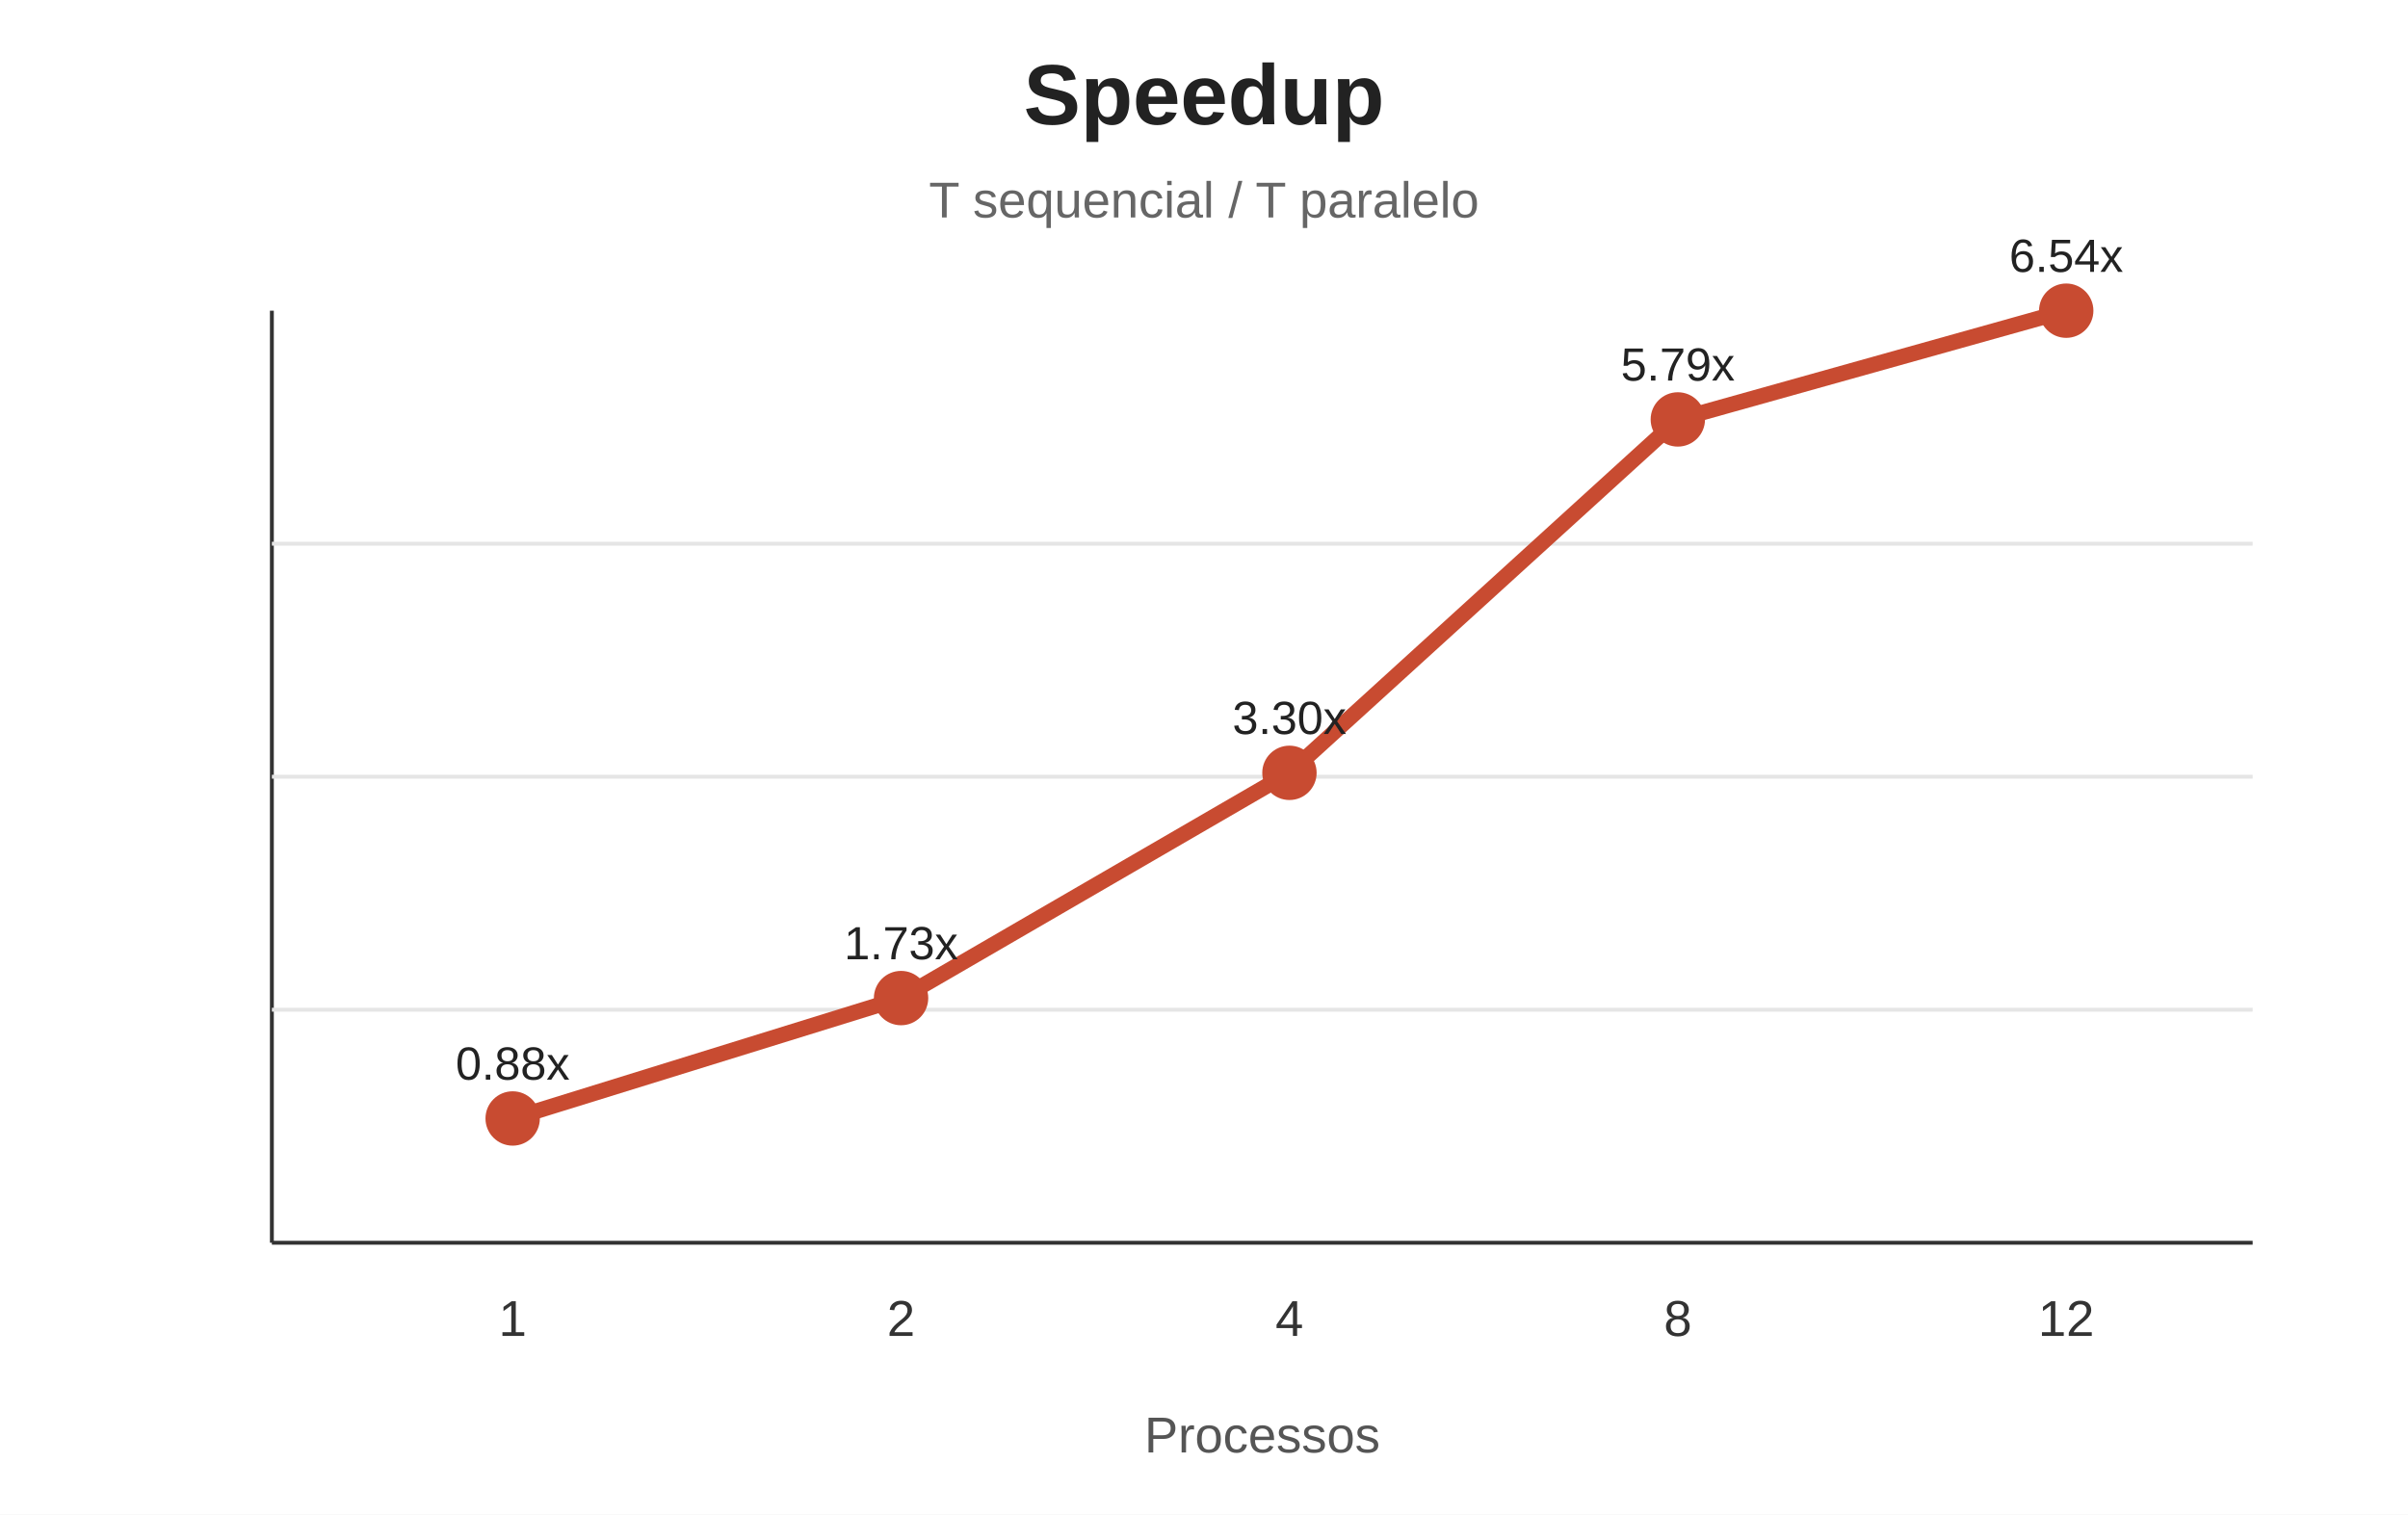
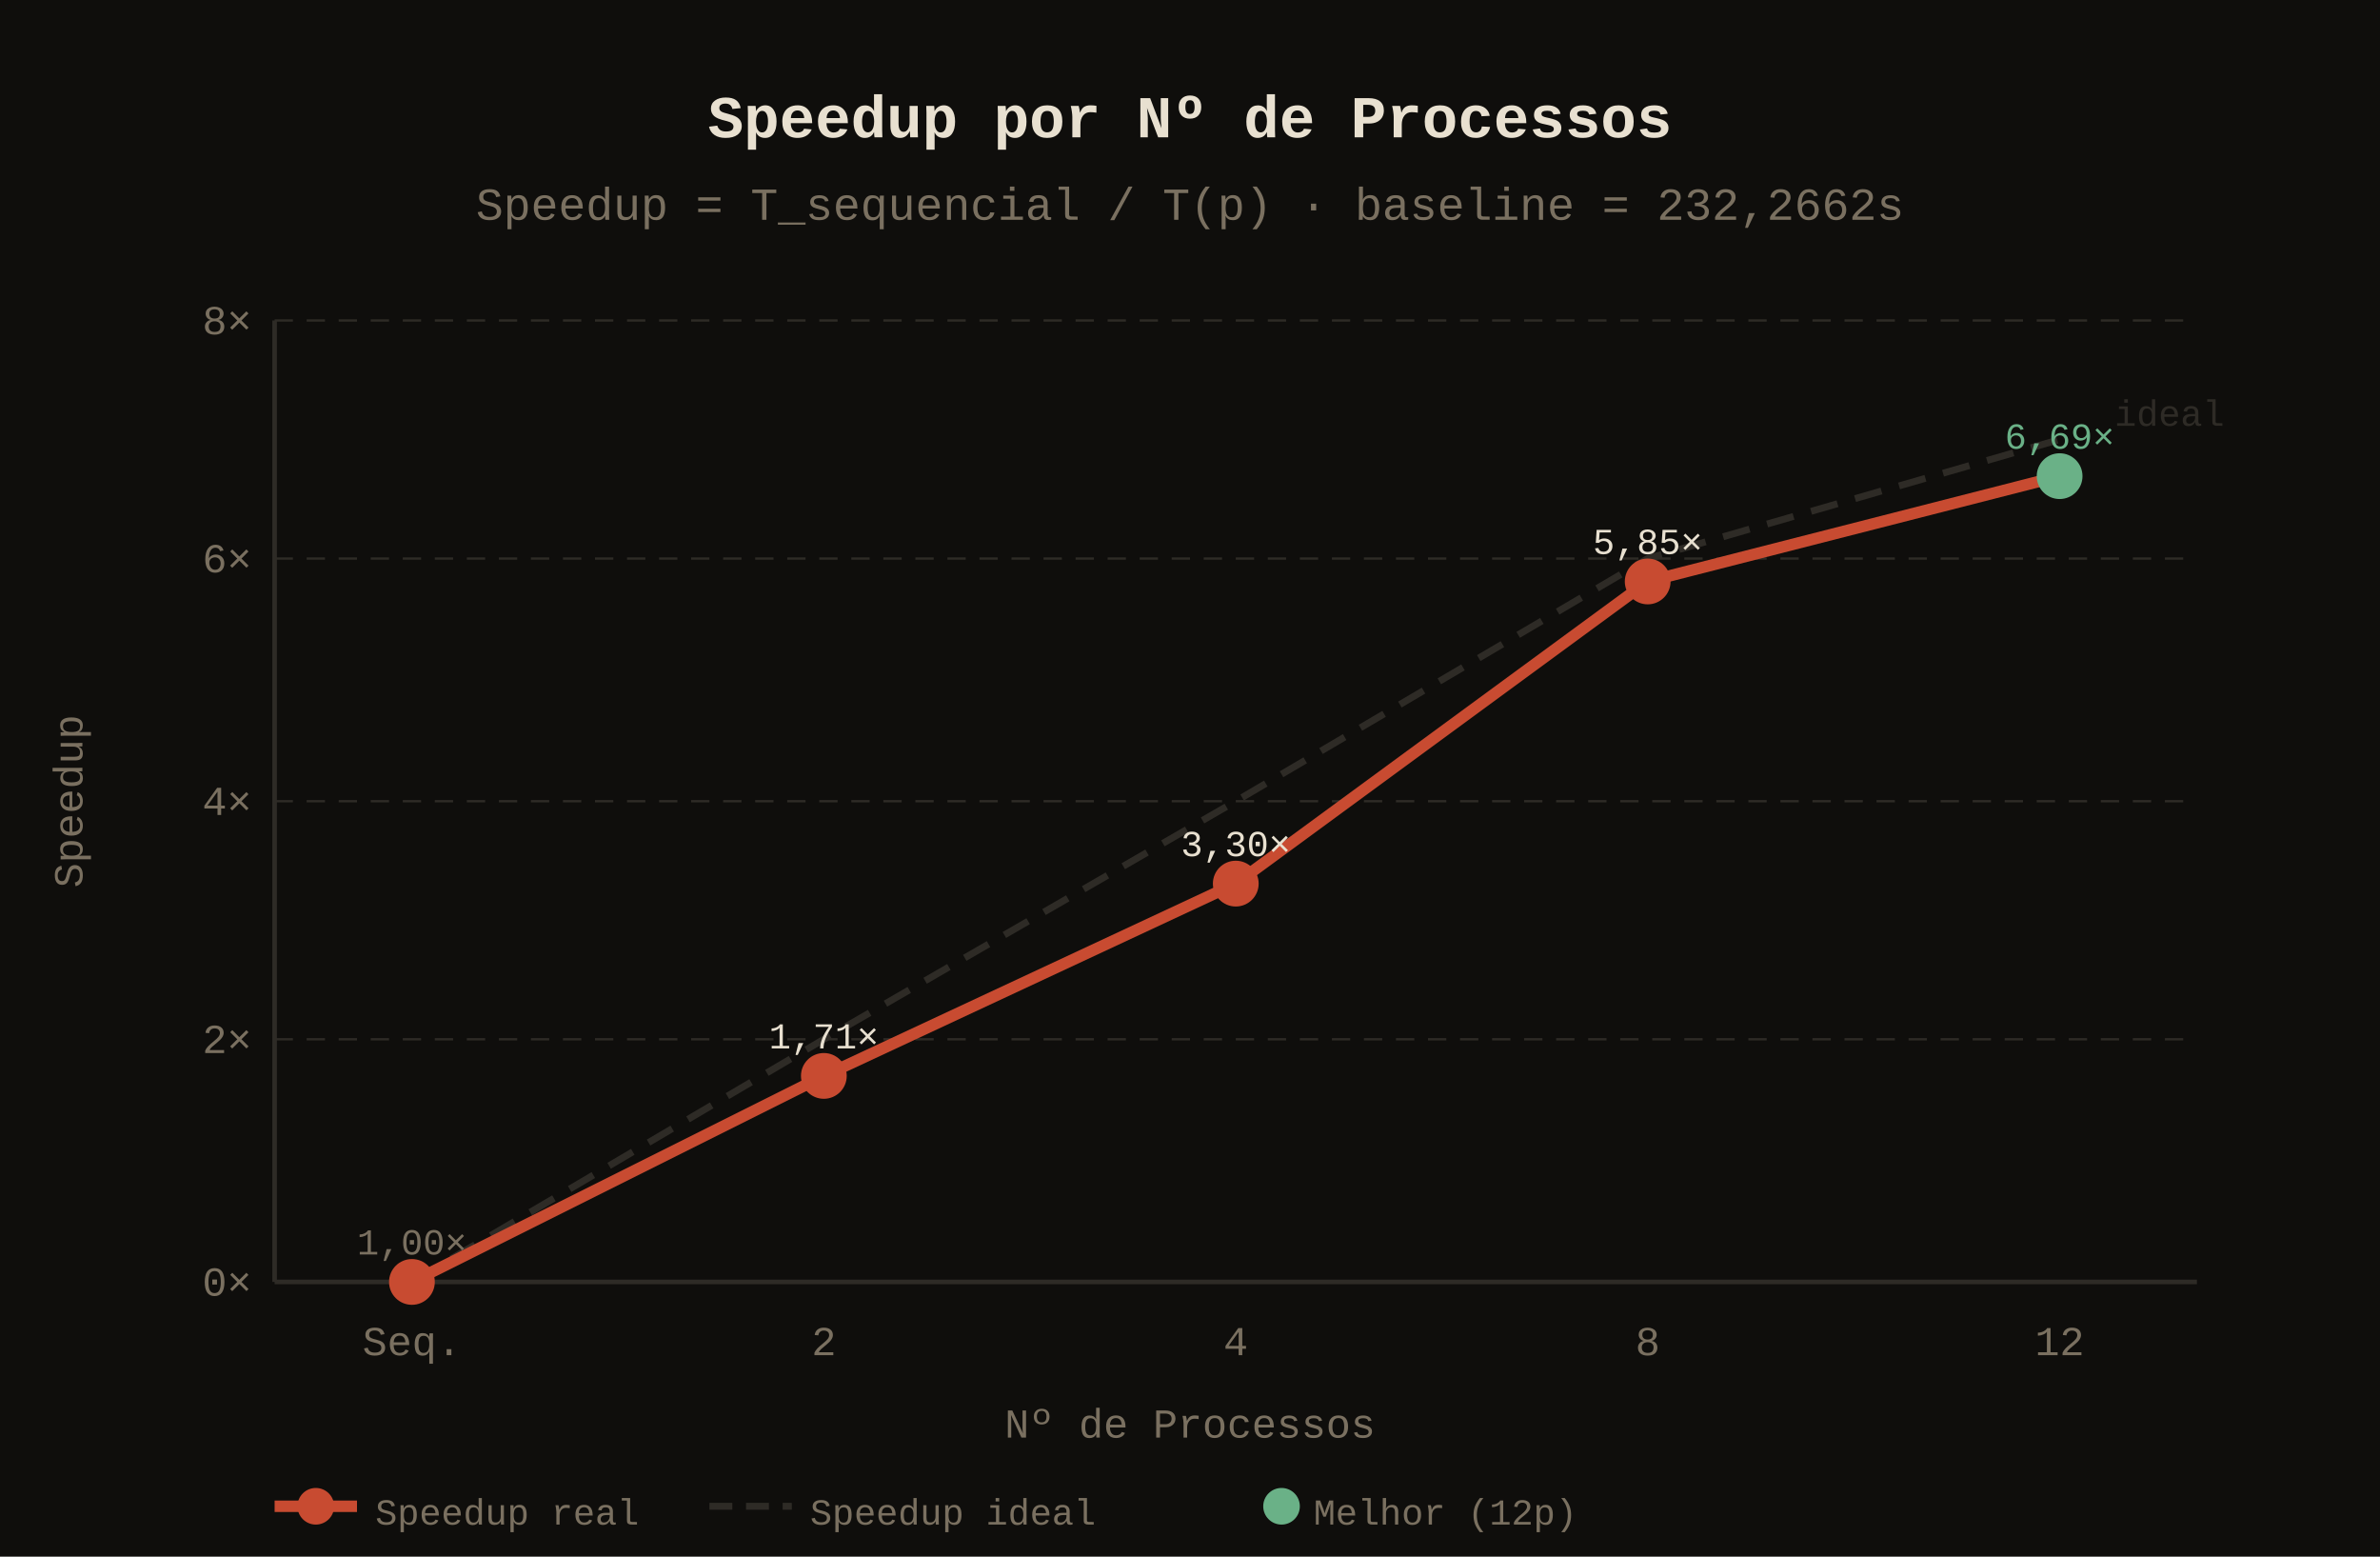
- <svg xmlns="http://www.w3.org/2000/svg" width="620" height="390" viewBox="0 0 620 390">
-   <rect width="620" height="390" fill="#ffffff" />
-   <text x="310" y="32" text-anchor="middle" font-family="Arial, sans-serif" font-size="22" font-weight="700" fill="#222">Speedup</text>
-   <text x="310" y="56" text-anchor="middle" font-family="Arial, sans-serif" font-size="13" fill="#666">T sequencial / T paralelo</text>
-   <line x1="70" y1="320" x2="580" y2="320" stroke="#333" stroke-width="1" />
-   <line x1="70" y1="80" x2="70" y2="320" stroke="#333" stroke-width="1" />
-   <line x1="70" y1="260" x2="580" y2="260" stroke="#e5e5e5" />
-   <line x1="70" y1="200" x2="580" y2="200" stroke="#e5e5e5" />
-   <line x1="70" y1="140" x2="580" y2="140" stroke="#e5e5e5" />
-   <polyline points="132,288 232,257 332,199 432,108 532,80" fill="none" stroke="#c84b31" stroke-width="4" stroke-linecap="round" stroke-linejoin="round" />
-   <circle cx="132" cy="288" r="7" fill="#c84b31" />
-   <circle cx="232" cy="257" r="7" fill="#c84b31" />
-   <circle cx="332" cy="199" r="7" fill="#c84b31" />
-   <circle cx="432" cy="108" r="7" fill="#c84b31" />
-   <circle cx="532" cy="80" r="7" fill="#c84b31" />
-   <text x="132" y="344" text-anchor="middle" font-family="Arial, sans-serif" font-size="13" fill="#333">1</text>
-   <text x="232" y="344" text-anchor="middle" font-family="Arial, sans-serif" font-size="13" fill="#333">2</text>
-   <text x="332" y="344" text-anchor="middle" font-family="Arial, sans-serif" font-size="13" fill="#333">4</text>
-   <text x="432" y="344" text-anchor="middle" font-family="Arial, sans-serif" font-size="13" fill="#333">8</text>
-   <text x="532" y="344" text-anchor="middle" font-family="Arial, sans-serif" font-size="13" fill="#333">12</text>
-   <text x="325" y="374" text-anchor="middle" font-family="Arial, sans-serif" font-size="13" fill="#555">Processos</text>
-   <text x="132" y="278" text-anchor="middle" font-family="Arial, sans-serif" font-size="12" fill="#222">0.88x</text>
-   <text x="232" y="247" text-anchor="middle" font-family="Arial, sans-serif" font-size="12" fill="#222">1.73x</text>
-   <text x="332" y="189" text-anchor="middle" font-family="Arial, sans-serif" font-size="12" fill="#222">3.30x</text>
-   <text x="432" y="98" text-anchor="middle" font-family="Arial, sans-serif" font-size="12" fill="#222">5.79x</text>
-   <text x="532" y="70" text-anchor="middle" font-family="Arial, sans-serif" font-size="12" fill="#222">6.54x</text>
+ <svg xmlns="http://www.w3.org/2000/svg" viewBox="0 0 520 340" font-family="'DM Mono', 'Courier New', monospace">
+   <rect width="520" height="340" fill="#0f0e0c" />
+   <text x="260" y="30" text-anchor="middle" fill="#e8e0d0" font-size="13" font-weight="bold">Speedup por Nº de Processos</text>
+   <text x="260" y="48" text-anchor="middle" fill="#7a7060" font-size="10">Speedup = T_sequencial / T(p) · baseline = 232,2662s</text>
+   <line x1="60" y1="280" x2="480" y2="280" stroke="#2e2b26" stroke-width="1" />
+   <line x1="60" y1="280" x2="60" y2="70" stroke="#2e2b26" stroke-width="1" />
+   <line x1="60" y1="227" x2="480" y2="227" stroke="#2e2b26" stroke-width="0.5" stroke-dasharray="4,3" />
+   <line x1="60" y1="175" x2="480" y2="175" stroke="#2e2b26" stroke-width="0.5" stroke-dasharray="4,3" />
+   <line x1="60" y1="122" x2="480" y2="122" stroke="#2e2b26" stroke-width="0.5" stroke-dasharray="4,3" />
+   <line x1="60" y1="70" x2="480" y2="70" stroke="#2e2b26" stroke-width="0.5" stroke-dasharray="4,3" />
+   <text x="55" y="283" text-anchor="end" fill="#7a7060" font-size="9">0×</text>
+   <text x="55" y="230" text-anchor="end" fill="#7a7060" font-size="9">2×</text>
+   <text x="55" y="178" text-anchor="end" fill="#7a7060" font-size="9">4×</text>
+   <text x="55" y="125" text-anchor="end" fill="#7a7060" font-size="9">6×</text>
+   <text x="55" y="73" text-anchor="end" fill="#7a7060" font-size="9">8×</text>
+   <text x="18" y="175" text-anchor="middle" fill="#7a7060" font-size="9" transform="rotate(-90,18,175)">Speedup</text>
+   <polyline points="90,280 180,227 270,175 360,122 450,96" fill="none" stroke="#2e2b26" stroke-width="1.5" stroke-dasharray="6,4" />
+   <text x="462" y="93" fill="#2e2b26" font-size="8">ideal</text>
+   <polyline points="90,280 180,235 270,193 360,127 450,104" fill="none" stroke="#c84b31" stroke-width="2.5" stroke-linejoin="round" stroke-linecap="round" />
+   <circle cx="90" cy="280" r="5" fill="#c84b31" />
+   <circle cx="180" cy="235" r="5" fill="#c84b31" />
+   <circle cx="270" cy="193" r="5" fill="#c84b31" />
+   <circle cx="360" cy="127" r="5" fill="#c84b31" />
+   <circle cx="450" cy="104" r="5" fill="#6ab187" />
+   <text x="90" y="274" text-anchor="middle" fill="#7a7060" font-size="8">1,00×</text>
+   <text x="180" y="229" text-anchor="middle" fill="#e8e0d0" font-size="8">1,71×</text>
+   <text x="270" y="187" text-anchor="middle" fill="#e8e0d0" font-size="8">3,30×</text>
+   <text x="360" y="121" text-anchor="middle" fill="#e8e0d0" font-size="8">5,85×</text>
+   <text x="450" y="98" text-anchor="middle" fill="#6ab187" font-size="8">6,69×</text>
+   <text x="90" y="296" text-anchor="middle" fill="#7a7060" font-size="9">Seq.</text>
+   <text x="180" y="296" text-anchor="middle" fill="#7a7060" font-size="9">2</text>
+   <text x="270" y="296" text-anchor="middle" fill="#7a7060" font-size="9">4</text>
+   <text x="360" y="296" text-anchor="middle" fill="#7a7060" font-size="9">8</text>
+   <text x="450" y="296" text-anchor="middle" fill="#7a7060" font-size="9">12</text>
+   <text x="260" y="314" text-anchor="middle" fill="#7a7060" font-size="9">Nº de Processos</text>
+   <line x1="60" y1="329" x2="78" y2="329" stroke="#c84b31" stroke-width="2.5" />
+   <circle cx="69" cy="329" r="4" fill="#c84b31" />
+   <text x="82" y="333" fill="#7a7060" font-size="8">Speedup real</text>
+   <line x1="155" y1="329" x2="173" y2="329" stroke="#2e2b26" stroke-width="1.5" stroke-dasharray="5,3" />
+   <text x="177" y="333" fill="#7a7060" font-size="8">Speedup ideal</text>
+   <circle cx="280" cy="329" r="4" fill="#6ab187" />
+   <text x="287" y="333" fill="#7a7060" font-size="8">Melhor (12p)</text>
</svg>
